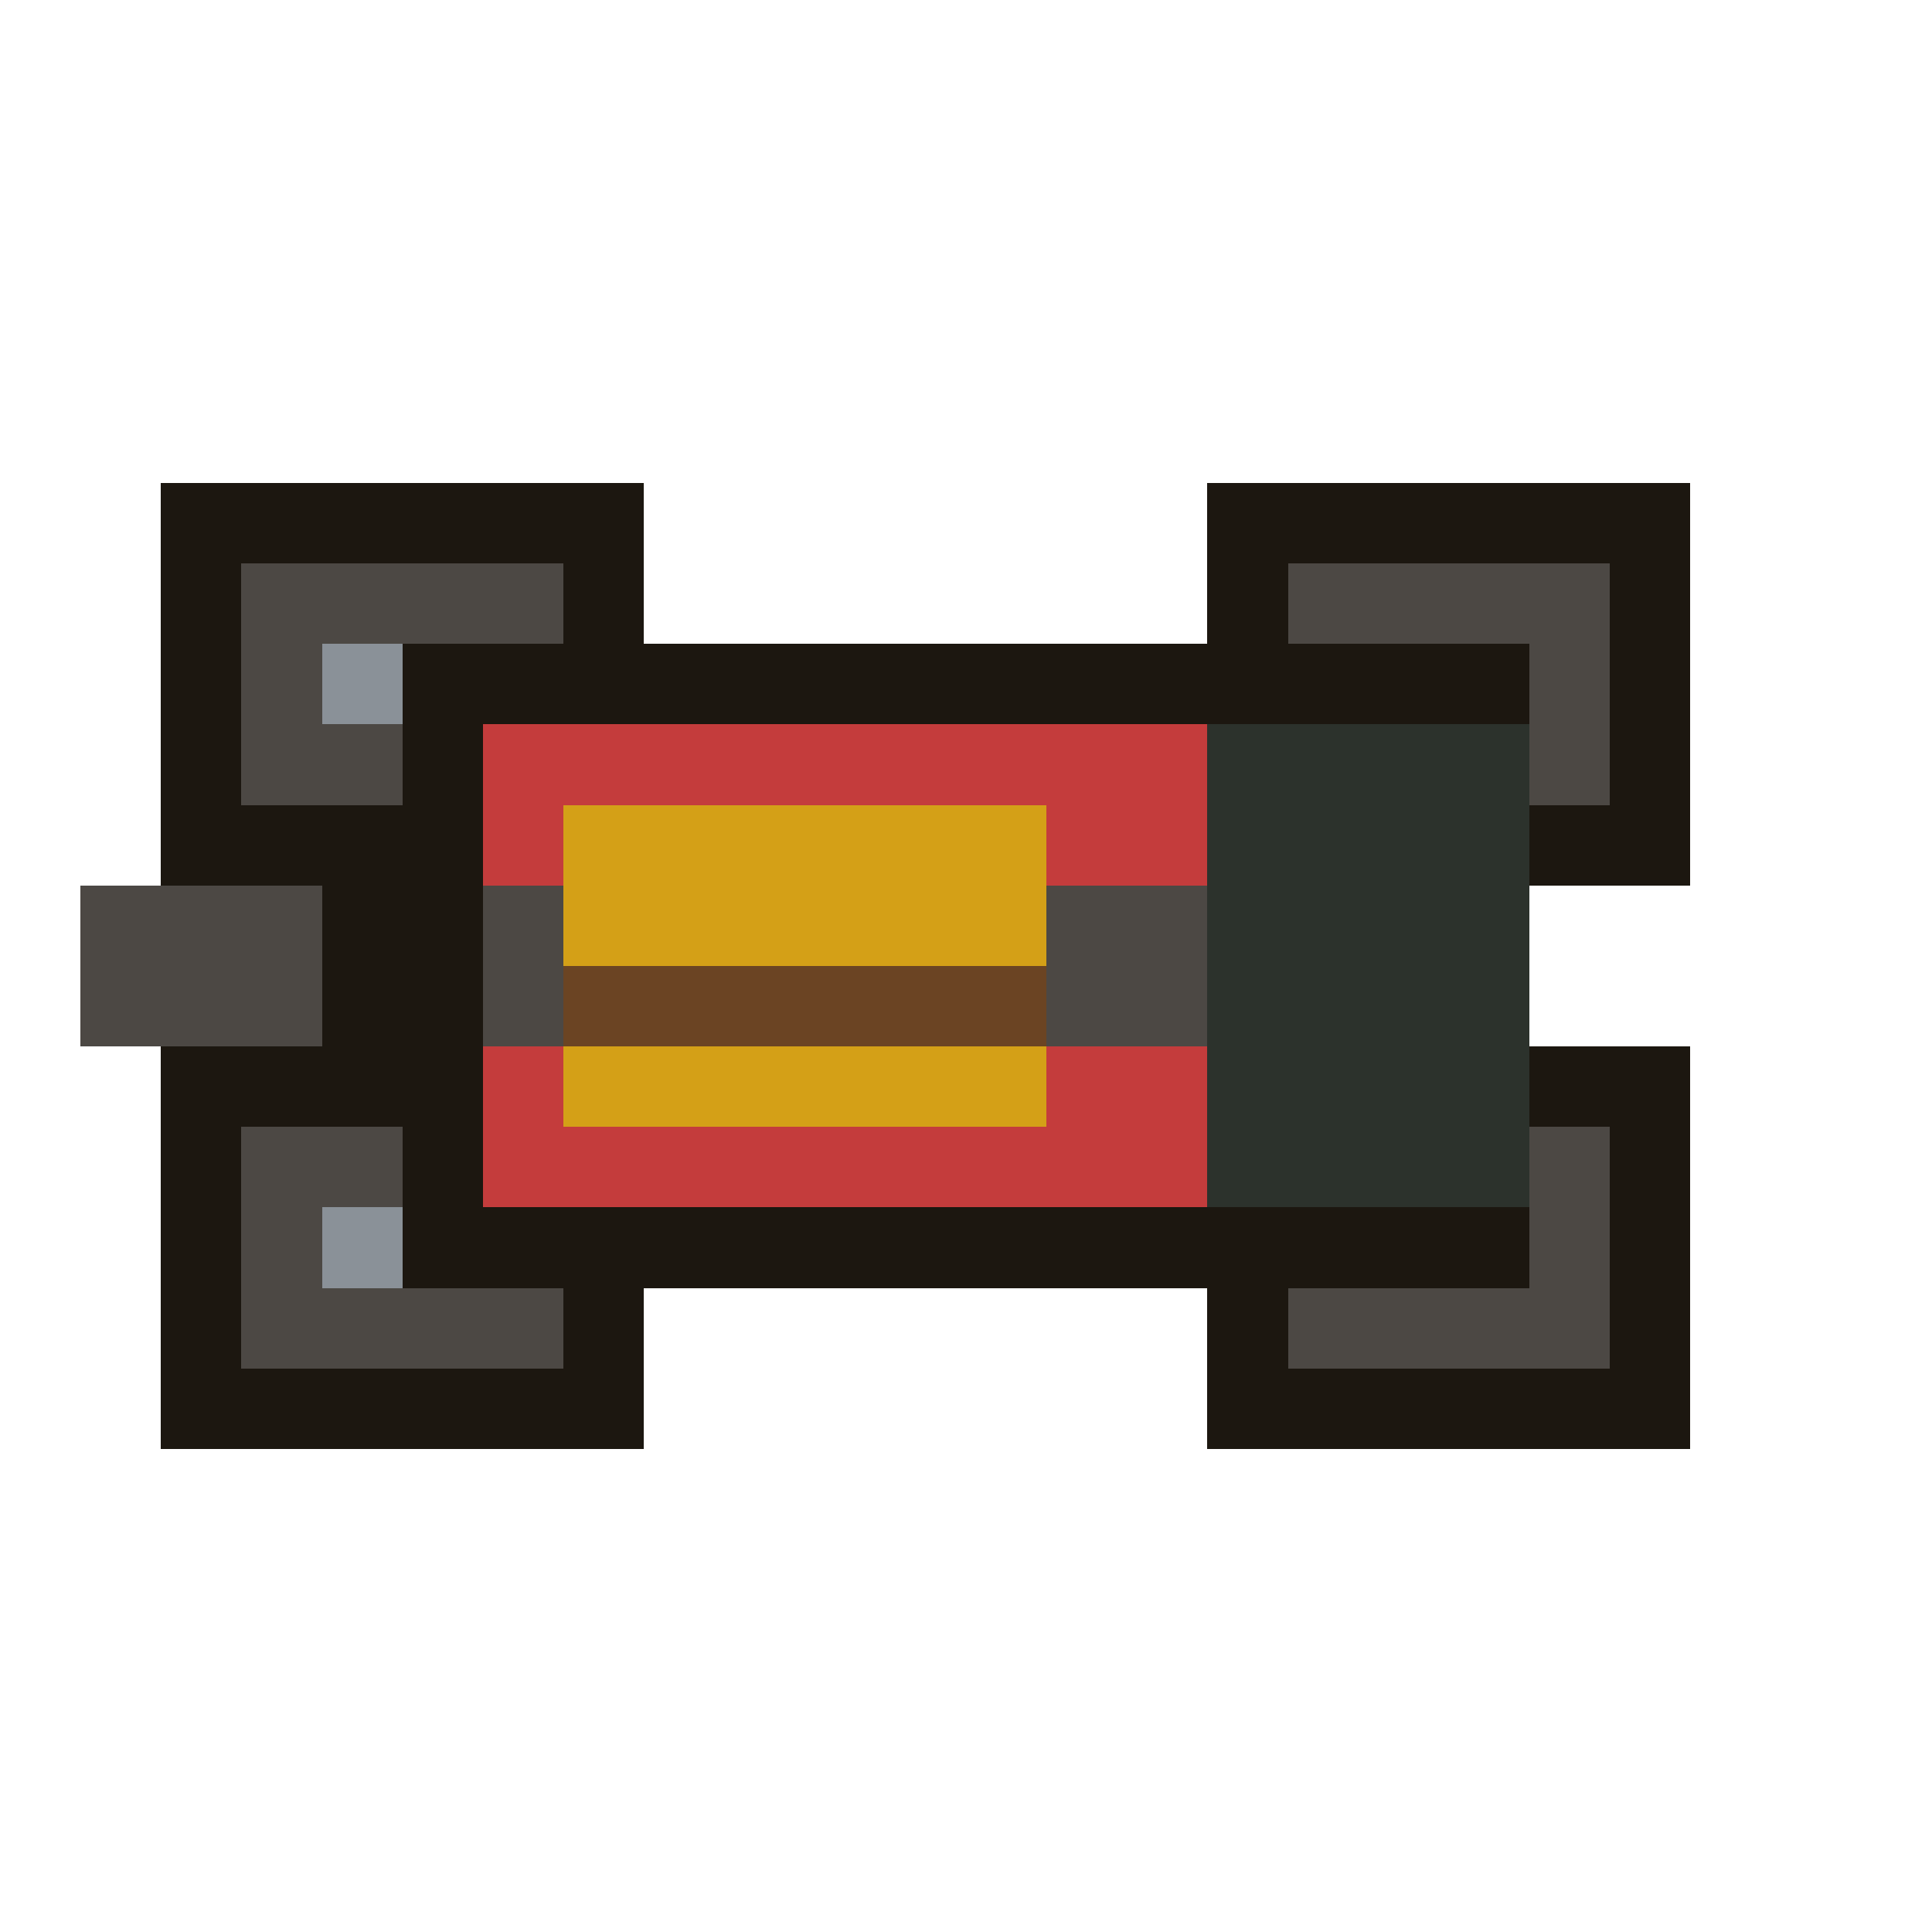
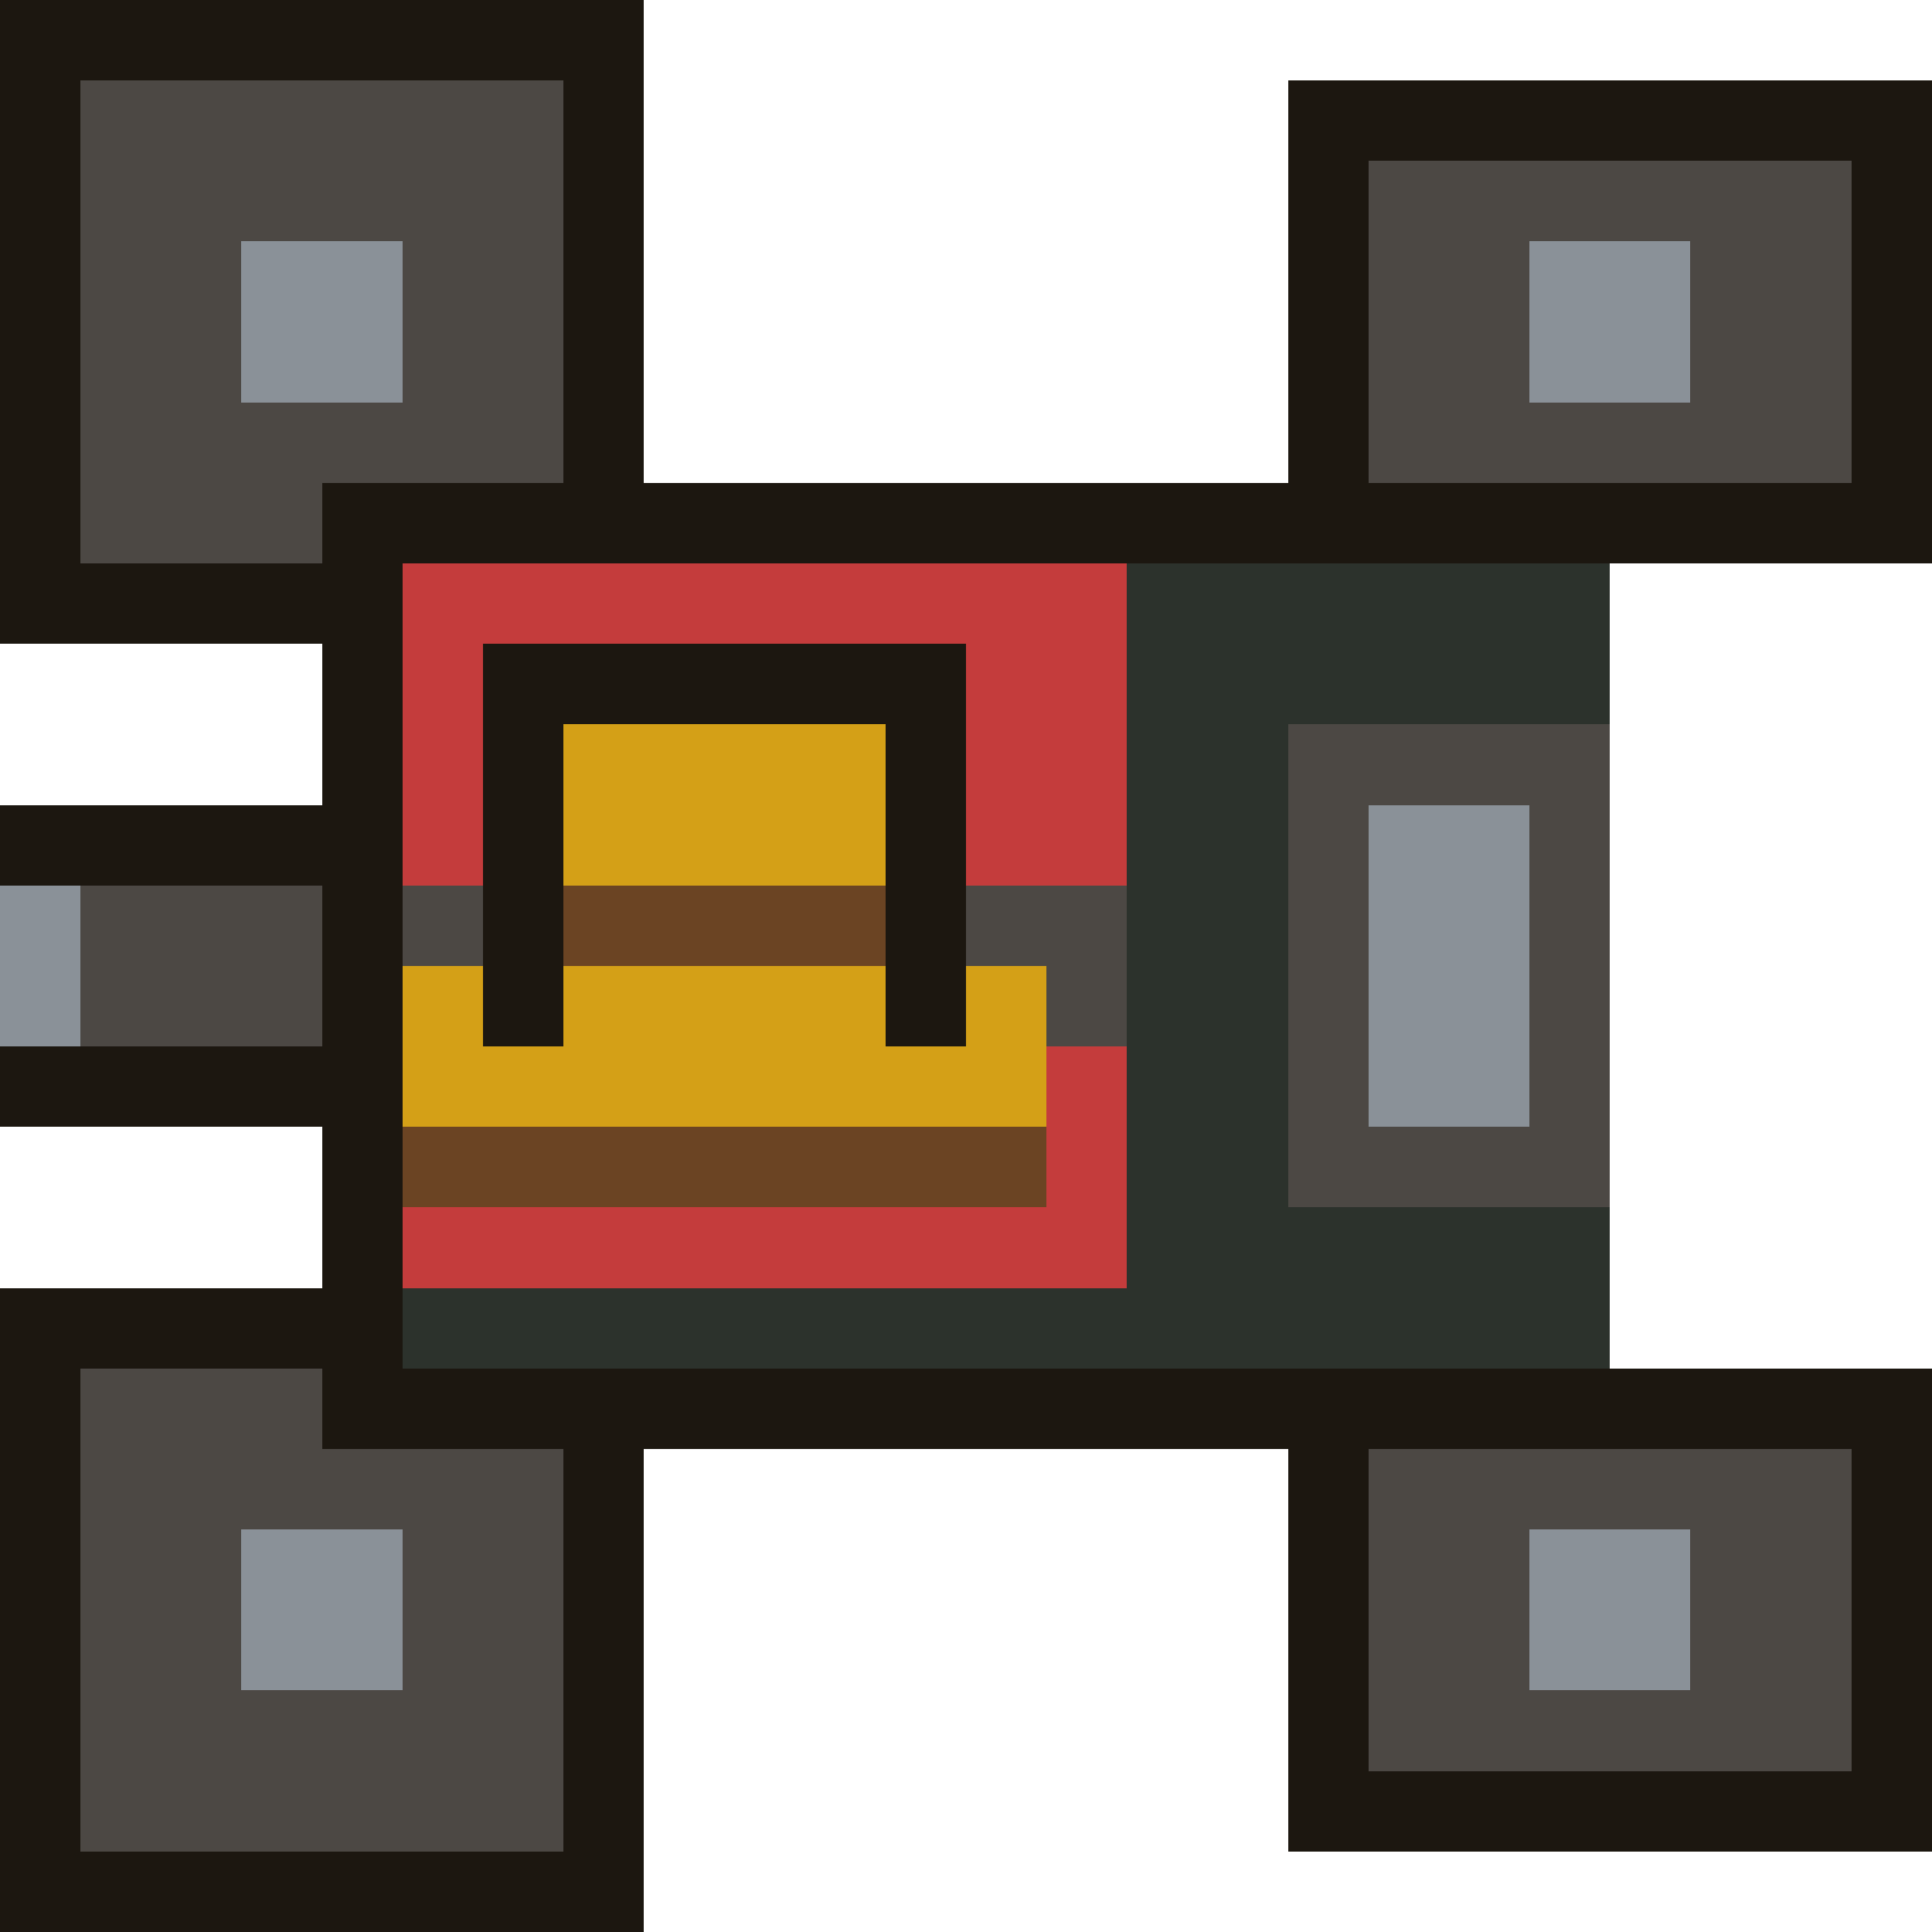
<svg xmlns="http://www.w3.org/2000/svg" viewBox="0 0 24 24" fill="none" shape-rendering="crispEdges">
-   <rect fill="#1c1710" x="2" y="6" width="6" height="5" />
-   <rect fill="#1c1710" x="2" y="13" width="6" height="5" />
-   <rect fill="#4c4844" x="3" y="7" width="4" height="3" />
-   <rect fill="#4c4844" x="3" y="14" width="4" height="3" />
-   <rect fill="#8a9198" x="4" y="8" width="2" height="1" />
-   <rect fill="#8a9198" x="4" y="15" width="2" height="1" />
-   <rect fill="#1c1710" x="15" y="6" width="6" height="5" />
-   <rect fill="#1c1710" x="15" y="13" width="6" height="5" />
-   <rect fill="#4c4844" x="16" y="7" width="4" height="3" />
-   <rect fill="#4c4844" x="16" y="14" width="4" height="3" />
-   <rect fill="#8a9198" x="17" y="8" width="2" height="1" />
-   <rect fill="#8a9198" x="17" y="15" width="2" height="1" />
-   <rect fill="#1c1710" x="5" y="8" width="14" height="8" />
-   <rect fill="#c43c3c" x="6" y="9" width="12" height="6" />
-   <rect fill="#4c4844" x="6" y="11" width="12" height="2" />
-   <rect fill="#2c322c" x="15" y="9" width="4" height="6" />
-   <rect fill="#d4a017" x="7" y="10" width="6" height="4" />
-   <rect fill="#6b4423" x="7" y="12" width="6" height="1" />
-   <rect fill="#1c1710" x="1" y="11" width="4" height="2" />
-   <rect fill="#4c4844" x="1" y="11" width="3" height="2" />
+   <rect fill="#1c1710" x="0" y="0" width="8" height="8" />
+   <rect fill="#4c4844" x="1" y="1" width="6" height="6" />
+   <rect fill="#8a9198" x="3" y="3" width="2" height="2" />
+   <rect fill="#1c1710" x="0" y="16" width="8" height="8" />
+   <rect fill="#4c4844" x="1" y="17" width="6" height="6" />
+   <rect fill="#8a9198" x="3" y="19" width="2" height="2" />
+   <rect fill="#1c1710" x="16" y="1" width="8" height="6" />
+   <rect fill="#4c4844" x="17" y="2" width="6" height="4" />
+   <rect fill="#8a9198" x="19" y="3" width="2" height="2" />
+   <rect fill="#1c1710" x="16" y="17" width="8" height="6" />
+   <rect fill="#4c4844" x="17" y="18" width="6" height="4" />
+   <rect fill="#8a9198" x="19" y="19" width="2" height="2" />
+   <rect fill="#1c1710" x="0" y="10" width="5" height="4" />
+   <rect fill="#4c4844" x="0" y="11" width="4" height="2" />
+   <rect fill="#8a9198" x="0" y="11" width="1" height="2" />
+   <rect fill="#1c1710" x="4" y="6" width="16" height="12" />
+   <rect fill="#c43c3c" x="5" y="7" width="14" height="10" />
+   <rect fill="#4c4844" x="5" y="11" width="14" height="2" />
+   <rect fill="#2c322c" x="5" y="16" width="14" height="1" />
+   <rect fill="#2c322c" x="14" y="7" width="6" height="10" />
+   <rect fill="#4c4844" x="16" y="9" width="4" height="6" />
+   <rect fill="#8a9198" x="17" y="10" width="2" height="4" />
+   <rect fill="#d4a017" x="6" y="8" width="6" height="5" />
+   <rect fill="#d4a017" x="5" y="12" width="8" height="3" />
+   <rect fill="#6b4423" x="6" y="11" width="6" height="1" />
+   <rect fill="#6b4423" x="5" y="14" width="8" height="1" />
+   <rect fill="#1c1710" x="6" y="8" width="6" height="1" />
+   <rect fill="#1c1710" x="6" y="8" width="1" height="5" />
+   <rect fill="#1c1710" x="11" y="8" width="1" height="5" />
</svg>
